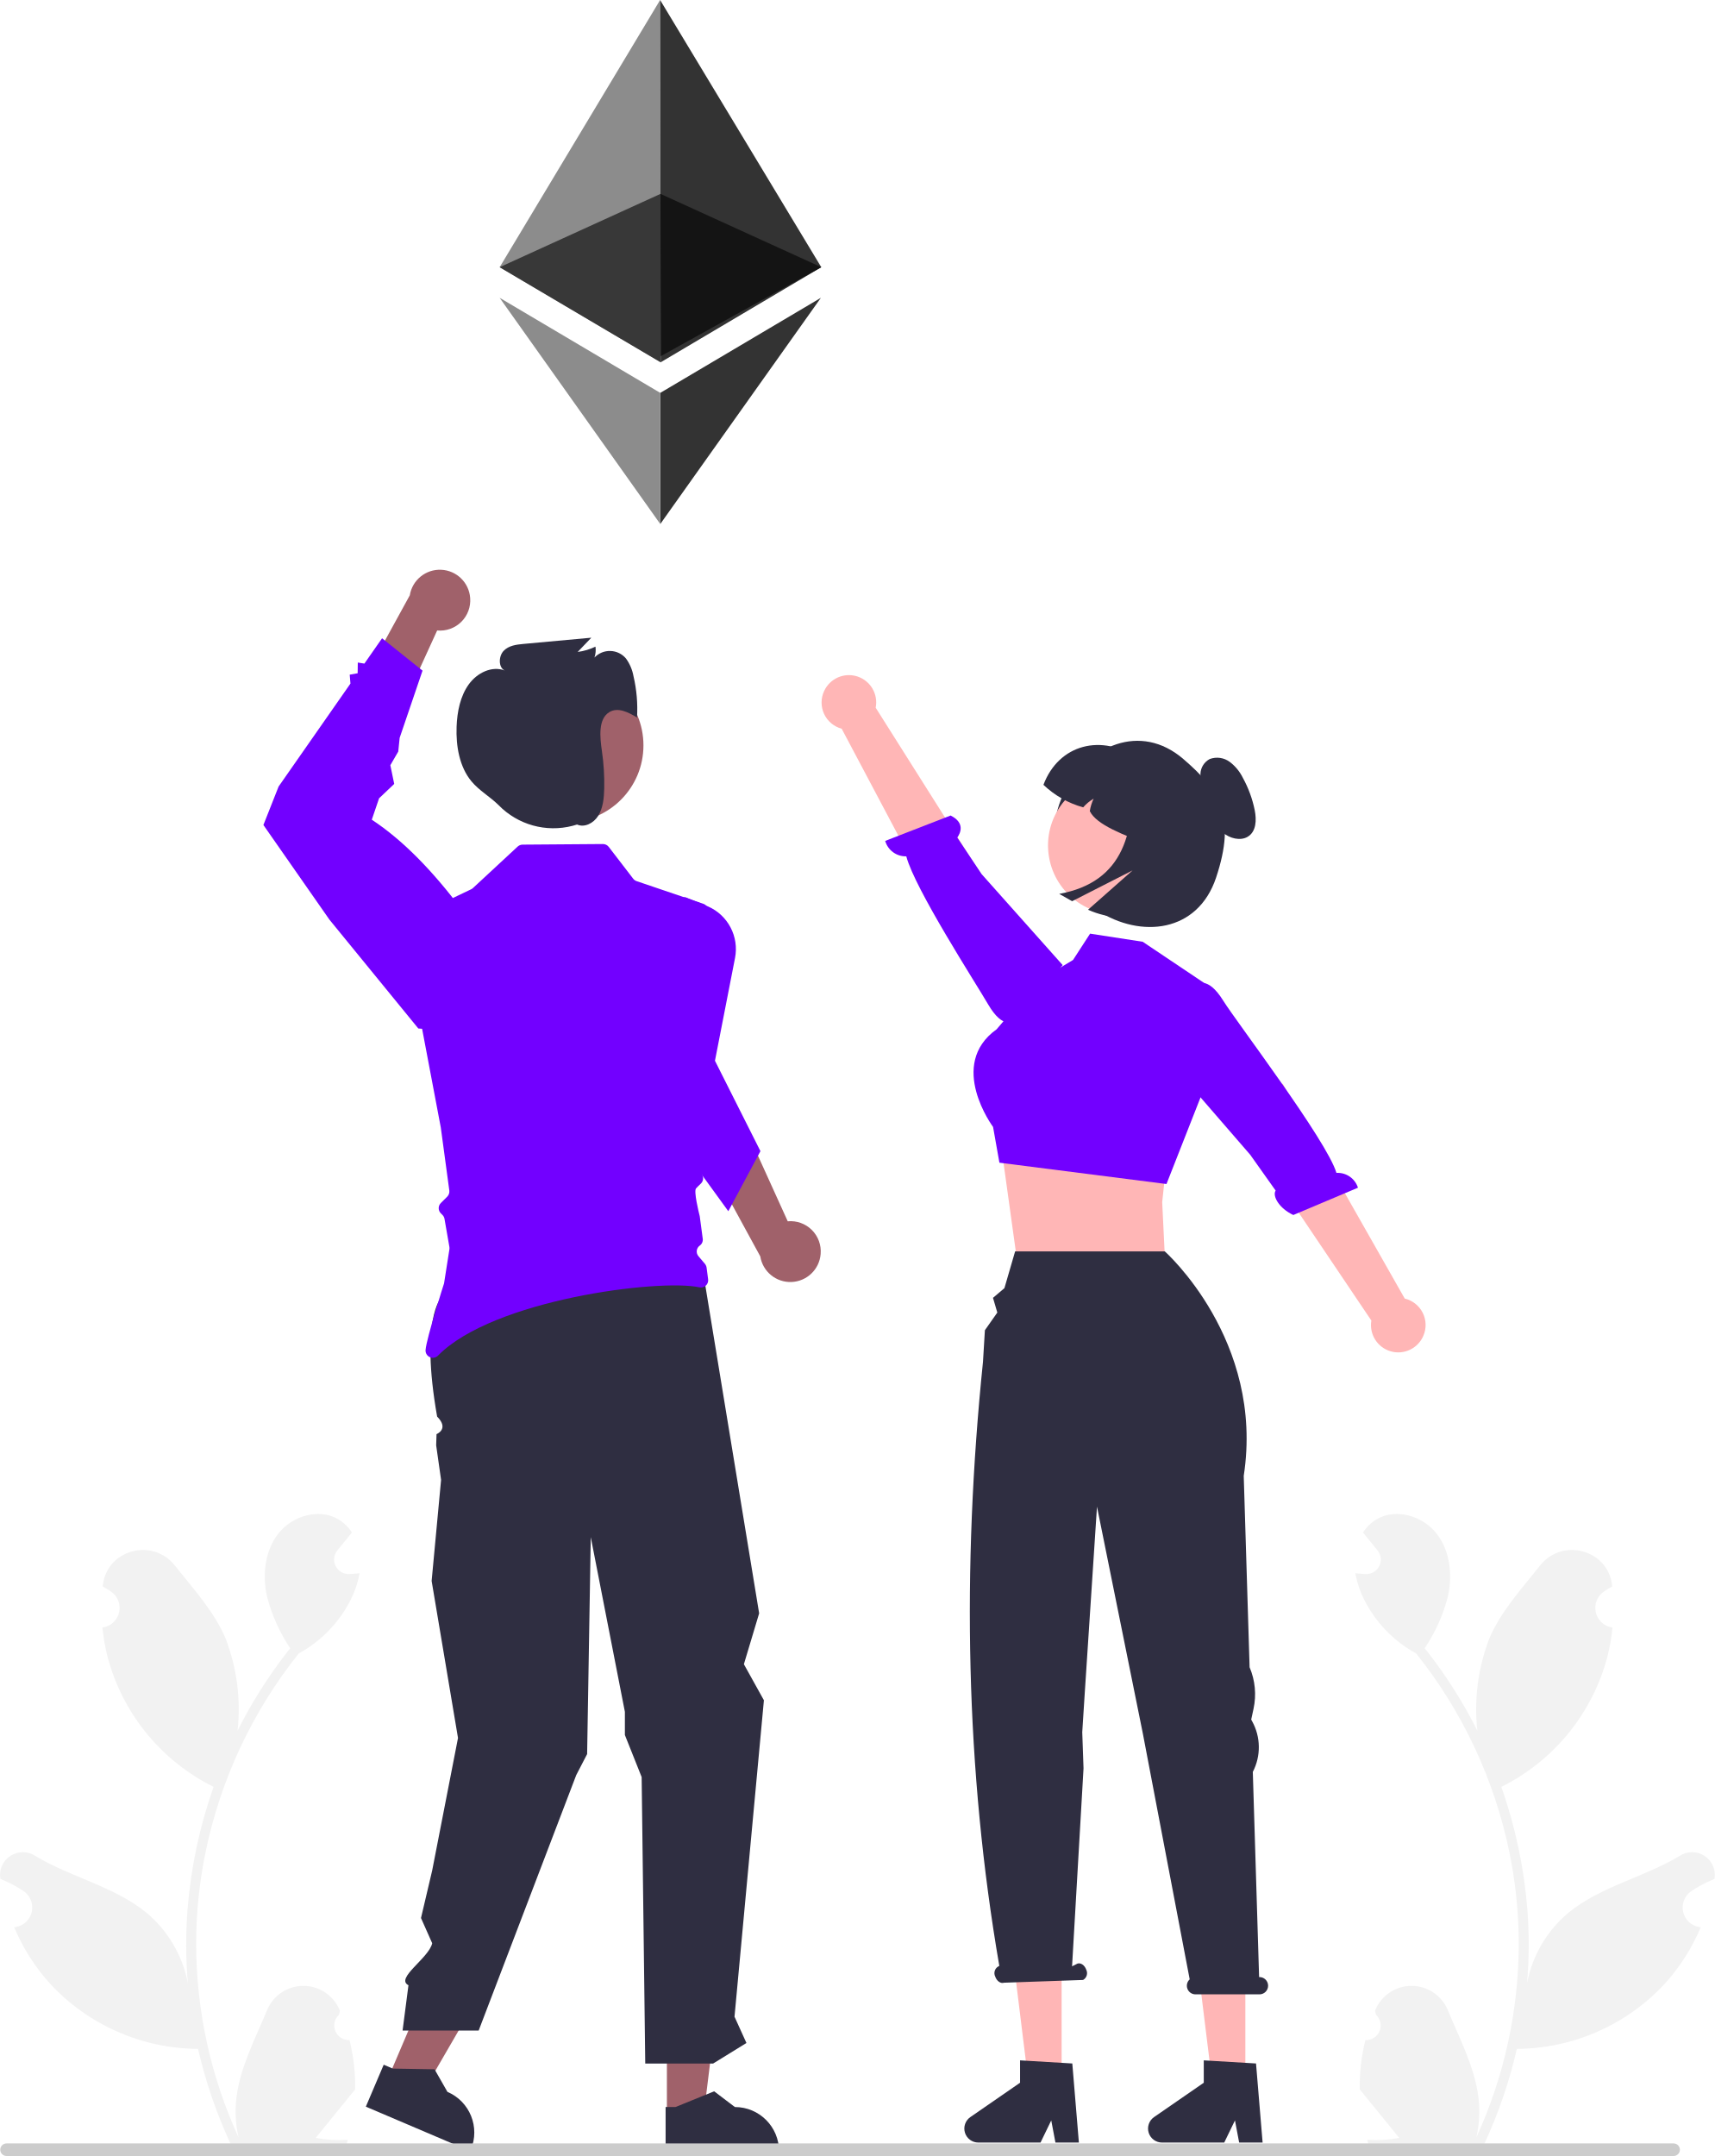
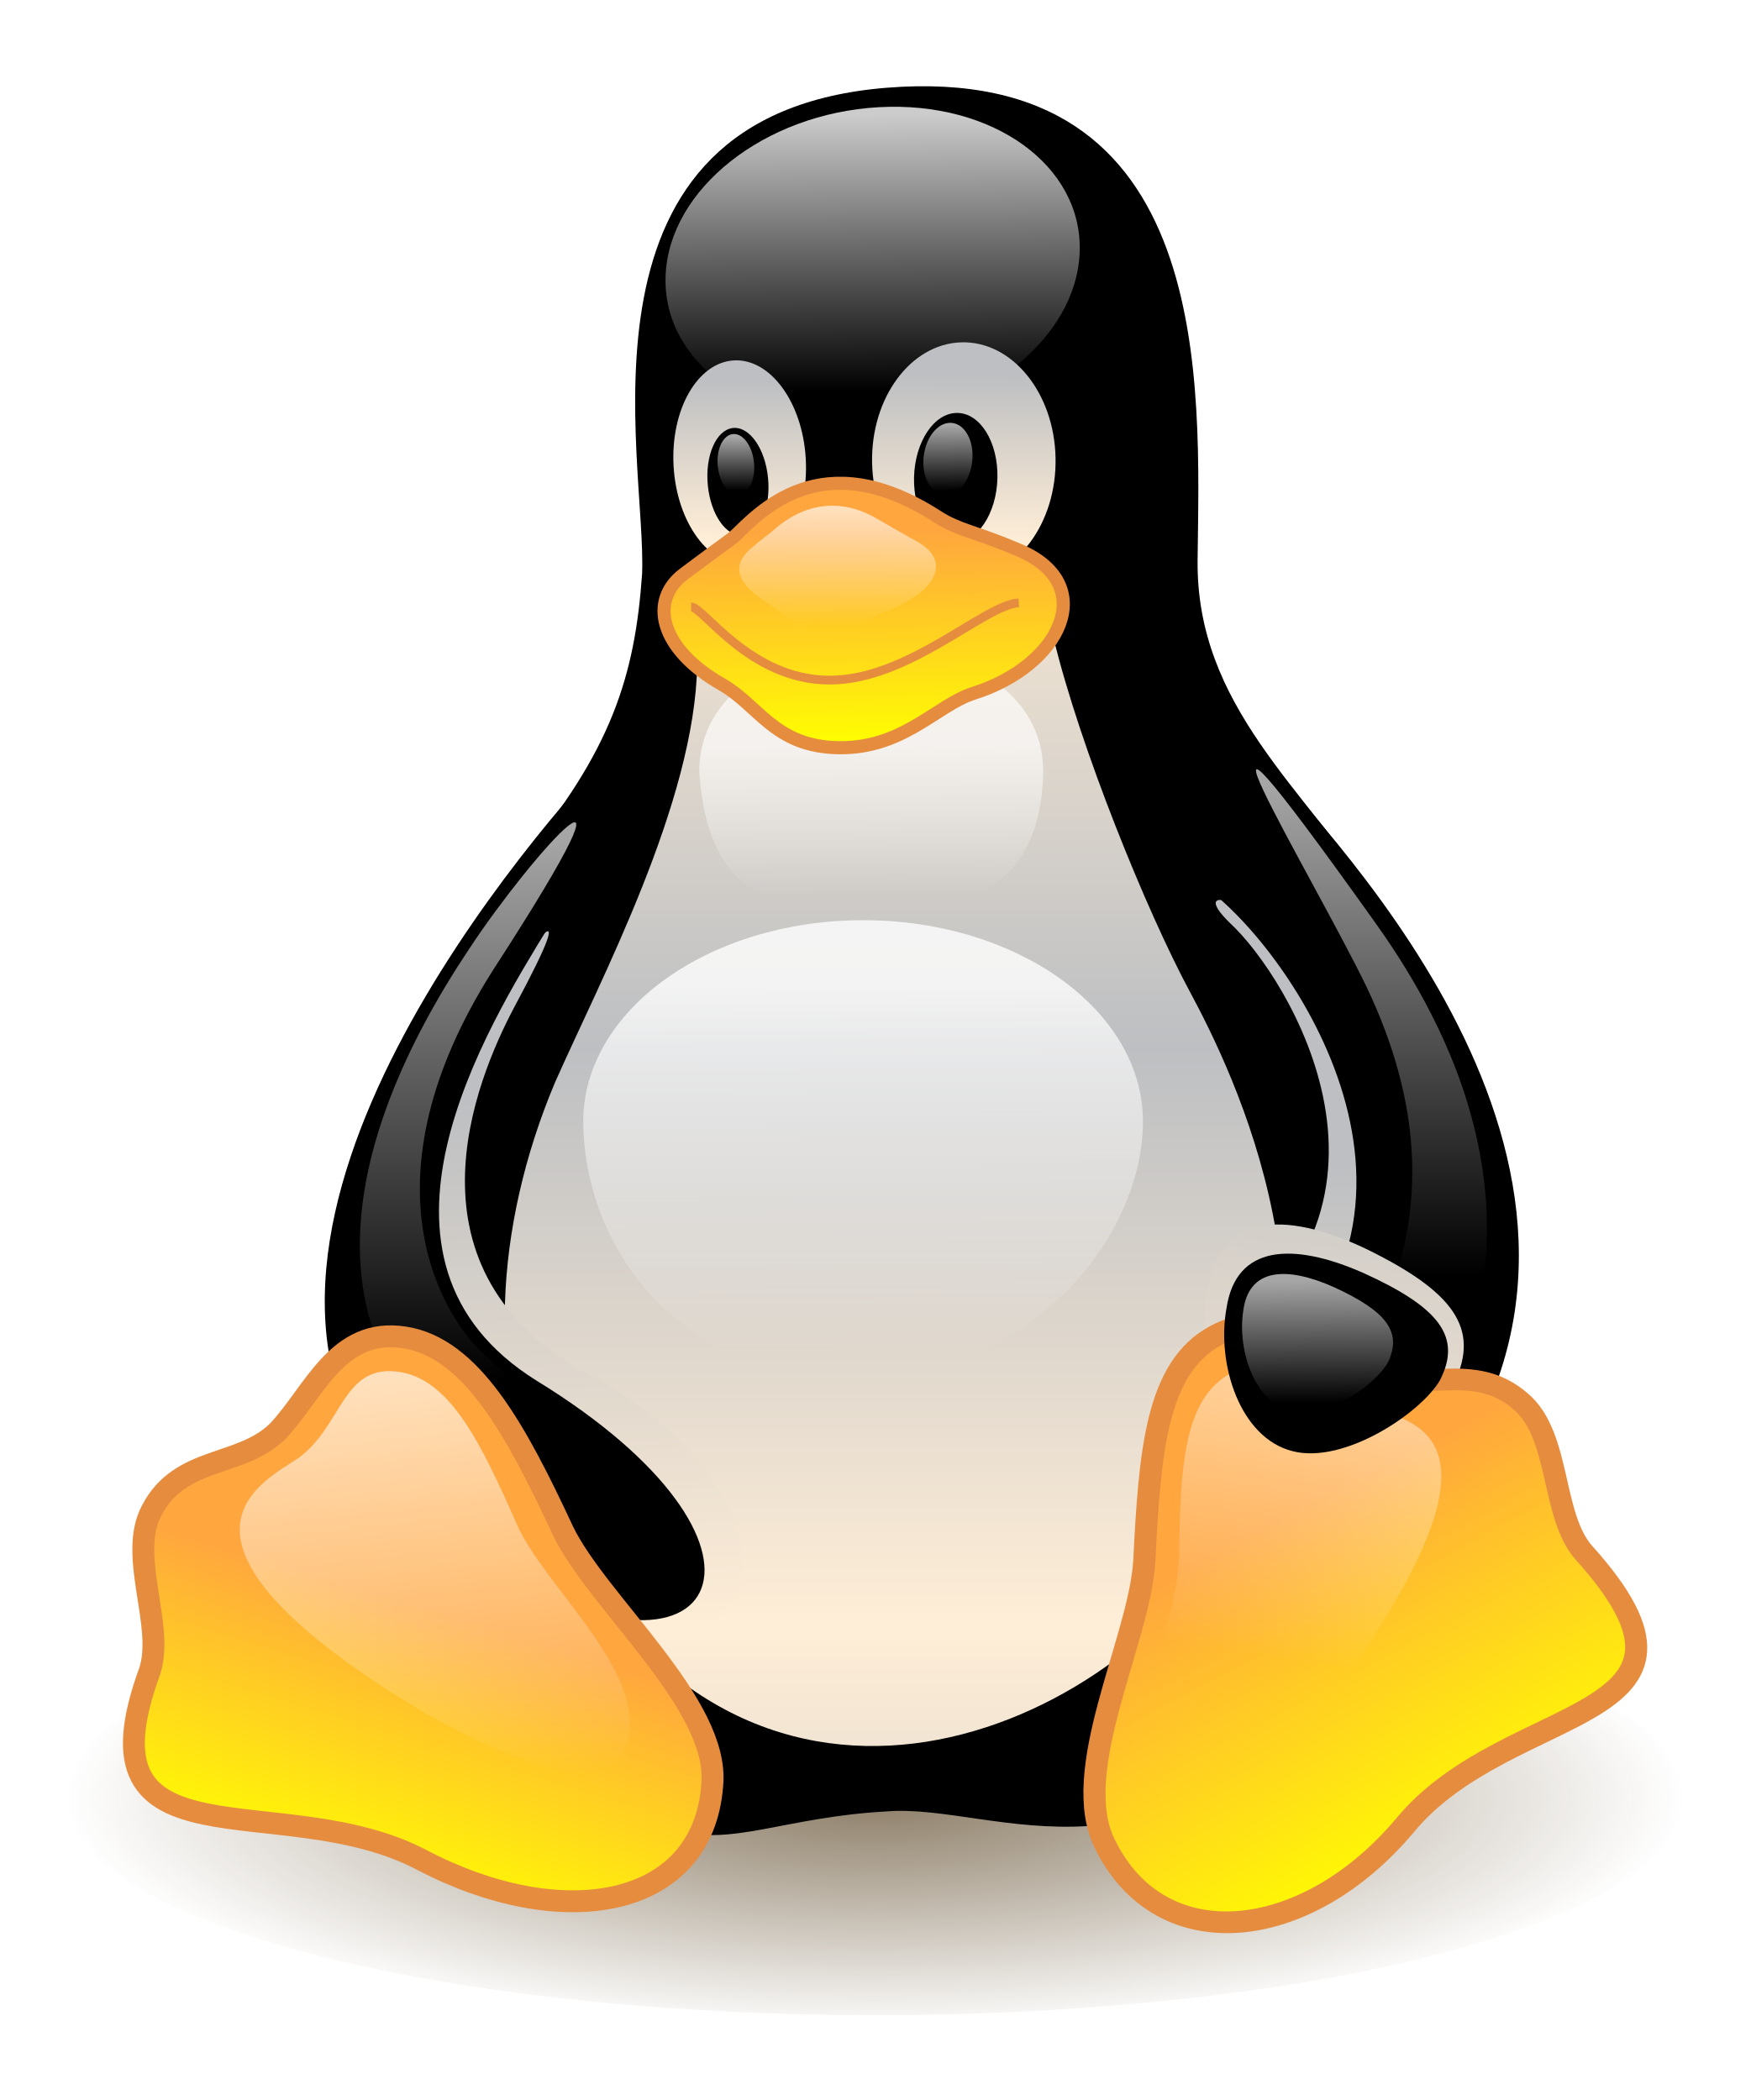
- <svg xmlns="http://www.w3.org/2000/svg" data-name="Layer 1" width="423.876" height="532.804" viewBox="0 0 423.876 532.804">
-   <path d="M474.453,687.758a3.613,3.613,0,0,1-2.619-6.263c.091-.362.156-.622.248-.984q-.049-.118-.098-.236a9.703,9.703,0,0,0-17.898.067c-2.927,7.051-6.654,14.113-7.572,21.568a28.705,28.705,0,0,0,.504,9.872A115.086,115.086,0,0,1,436.548,663.983a111.08,111.08,0,0,1,.689-12.392q.571-5.06,1.584-10.047a116.419,116.419,0,0,1,23.087-49.342,30.983,30.983,0,0,0,12.886-13.369,23.633,23.633,0,0,0,2.149-6.458c-.627.082-1.265.134-1.892.175-.195.01-.401.021-.597.031l-.074.003a3.58,3.58,0,0,1-2.94-5.832q.406-.5.813-.999c.411-.514.833-1.018,1.244-1.532a1.782,1.782,0,0,0,.134-.154c.473-.586.946-1.162,1.419-1.748a10.352,10.352,0,0,0-3.394-3.28c-4.741-2.777-11.281-.854-14.706,3.435-3.435,4.288-4.083,10.304-2.89,15.662a41.485,41.485,0,0,0,5.738,12.793c-.257.329-.525.648-.782.977a117.171,117.171,0,0,0-12.23,19.375,48.709,48.709,0,0,0-2.908-22.624c-2.783-6.715-8.001-12.37-12.595-18.175-5.519-6.973-16.835-3.93-17.807,4.909q-.014.128-.028.257,1.024.577,2.004,1.226a4.901,4.901,0,0,1-1.976,8.919l-.1.015a48.767,48.767,0,0,0,1.285,7.291,50.21,50.21,0,0,0,25,31.468c.401.206.792.411,1.193.607a119.597,119.597,0,0,0-6.438,30.296,113.434,113.434,0,0,0,.082,18.315l-.031-.216a29.974,29.974,0,0,0-10.232-17.308c-7.874-6.469-18.999-8.851-27.494-14.05a5.625,5.625,0,0,0-8.616,5.473q.017.114.035.227a32.925,32.925,0,0,1,3.692,1.779q1.024.578,2.004,1.226a4.901,4.901,0,0,1-1.976,8.919l-.1.015c-.072.01-.134.021-.206.031a48.808,48.808,0,0,0,8.978,14.058A50.254,50.254,0,0,0,437,689.929h.01a119.563,119.563,0,0,0,8.032,23.447h28.692c.103-.319.195-.648.288-.967a32.599,32.599,0,0,1-7.939-.473c2.129-2.612,4.257-5.245,6.386-7.857a1.781,1.781,0,0,0,.134-.154c1.08-1.337,2.17-2.663,3.25-4l.001-.002a47.75,47.75,0,0,0-1.399-12.164Z" transform="translate(-388.0619 -183.5979)" fill="#f2f2f2" />
-   <path d="M725.547,687.758a3.613,3.613,0,0,0,2.619-6.263c-.091-.362-.156-.622-.248-.984q.049-.118.098-.236a9.703,9.703,0,0,1,17.898.067c2.927,7.051,6.654,14.113,7.572,21.568a28.705,28.705,0,0,1-.504,9.872A115.086,115.086,0,0,0,763.452,663.983a111.08,111.08,0,0,0-.689-12.392q-.571-5.06-1.584-10.047a116.419,116.419,0,0,0-23.087-49.342,30.983,30.983,0,0,1-12.886-13.369,23.633,23.633,0,0,1-2.149-6.458c.627.082,1.265.134,1.892.175.195.01.401.021.597.031l.074.003a3.58,3.58,0,0,0,2.94-5.832q-.406-.5-.813-.999c-.411-.514-.833-1.018-1.244-1.532a1.782,1.782,0,0,1-.134-.154c-.473-.586-.946-1.162-1.419-1.748a10.352,10.352,0,0,1,3.394-3.28c4.741-2.777,11.281-.854,14.706,3.435,3.435,4.288,4.083,10.304,2.89,15.662a41.485,41.485,0,0,1-5.738,12.793c.257.329.525.648.782.977a117.171,117.171,0,0,1,12.23,19.375,48.709,48.709,0,0,1,2.908-22.624c2.783-6.715,8.001-12.37,12.595-18.175,5.519-6.973,16.835-3.93,17.807,4.909q.014.128.028.257-1.024.577-2.004,1.226a4.901,4.901,0,0,0,1.976,8.919l.1.015a48.767,48.767,0,0,1-1.285,7.291,50.21,50.21,0,0,1-25,31.468c-.401.206-.792.411-1.193.607a119.597,119.597,0,0,1,6.438,30.296,113.434,113.434,0,0,1-.082,18.315l.031-.216a29.974,29.974,0,0,1,10.232-17.308c7.874-6.469,18.999-8.851,27.494-14.05a5.625,5.625,0,0,1,8.616,5.473q-.017.114-.035.227a32.925,32.925,0,0,0-3.692,1.779q-1.024.578-2.004,1.226a4.901,4.901,0,0,0,1.976,8.919l.1.015c.072.01.134.021.206.031a48.808,48.808,0,0,1-8.978,14.058A50.254,50.254,0,0,1,763,689.929h-.01a119.563,119.563,0,0,1-8.032,23.447H726.266c-.103-.319-.195-.648-.288-.967a32.599,32.599,0,0,0,7.939-.473c-2.129-2.612-4.257-5.245-6.386-7.857a1.781,1.781,0,0,1-.134-.154c-1.08-1.337-2.17-2.663-3.25-4l-.001-.002a47.75,47.75,0,0,1,1.399-12.164Z" transform="translate(-388.0619 -183.5979)" fill="#f2f2f2" />
-   <polygon points="95.525 514.522 103.913 518.096 121.692 487.445 109.312 482.17 95.525 514.522" fill="#a0616a" />
-   <polygon points="164.839 522.46 173.956 522.459 178.294 487.291 164.837 487.292 164.839 522.46" fill="#a0616a" />
-   <path d="M552.58,715.569l28.037-.001V715.213a10.914,10.914,0,0,0-10.913-10.913h-.001l-5.121-3.885-9.555,3.886-2.447 0Z" transform="translate(-388.0619 -183.5979)" fill="#2f2e41" />
-   <path d="M478.487,704.209,504.28,715.2l.139-.326a10.914,10.914,0,0,0-5.761-14.318l-.001-0-3.188-5.582-10.314-.172-2.252-.96Z" transform="translate(-388.0619 -183.5979)" fill="#2f2e41" />
-   <path d="M561.844,497.923,575.701,582.297l-3.771,12.573,4.948,8.905-7.267,78.204,2.95,6.494-8.242,5.083H547.549l-.89-70.799-4.143-10.395V606.634l-8.433-43.171-.9,53.613-2.692,5.193-24.119,63.138H487.567l1.454-11.204h0c-3.369-1.706,5.059-6.691,5.868-10.38l-2.769-6.23,2.769-11.768,6.378-32.729-6.517-38.806,2.334-24.978-1.215-8.544.092-2.763s3.214-1.24.145-4.336c-4.25-24.091.978-29.319.978-29.319L518.01,492.102Z" transform="translate(-388.0619 -183.5979)" fill="#2f2e41" />
-   <circle id="a947ada5-bf6f-4e8a-be72-c0404926012e" data-name="ab6171fa-7d69-4734-b81c-8dff60f9761b" cx="140.038" cy="184.204" r="19.004" fill="#a0616a" />
-   <path d="M504.273,331.347a7.478,7.478,0,0,1-8.159,8.058l-11.042,24.173-7.328-11.706,11.609-21.161a7.519,7.519,0,0,1,14.92.635Z" transform="translate(-388.0619 -183.5979)" fill="#a0616a" />
-   <path d="M563.09,499.739a1.786,1.786,0,0,1-2.15,1.99c-9.95-2.15-51.01,3.01-64.61,16.87a1.796,1.796,0,0,1-3.08-1.39c.24-2.98,4.57-16.46,4.57-16.46l1.32-8.4a1.947,1.947,0,0,0,0-.59l-1.21-6.95a1.821,1.821,0,0,0-.5-.96l-.41-.41a1.799,1.799,0,0,1,0-2.54l1.59-1.58a1.841,1.841,0,0,0,.51-1.51l-2.11-15.6c-.01-.03-.01-.07-.02-.1l-9.32-49.22a1.798,1.798,0,0,1,.99-1.95l15.84-7.57a1.767,1.767,0,0,0,.45-.3l11.06-10.26a1.854,1.854,0,0,1,1.2-.48l19.88-.15a1.81,1.81,0,0,1,1.43.7l6.05,7.87a1.794,1.794,0,0,0,.84.6l4.1,1.39,11.84,4.02.55.19a1.784,1.784,0,0,1,1.2,1.62.859.859,0,0,1,.01.16l-2.96,61.26a1.94,1.94,0,0,0,.14.79l1.42,3.31a1.805,1.805,0,0,1-.41,2c-.42.4-.9.86-1.2,1.2-.61.67.69,5.98.89,6.75a1.414,1.414,0,0,1,.04.2l.73,5.49a1.784,1.784,0,0,1-.74,1.69,1.789,1.789,0,0,0-.32,2.62l1.6,1.89a1.908,1.908,0,0,1,.41.93Z" transform="translate(-388.0619 -183.5979)" fill="#7200ff" />
-   <path d="M523.238,385.876q-.122-.268-.243-.538c.031.001.062.005.093.006Z" transform="translate(-388.0619 -183.5979)" fill="#2f2e41" />
-   <path d="M590.903,493.488a7.478,7.478,0,0,0-8.138-8.079l-10.98-24.202-7.358,11.687,11.555,21.191a7.519,7.519,0,0,0,14.921-.597Z" transform="translate(-388.0619 -183.5979)" fill="#a0616a" />
-   <path d="M576.02,468.079l-.61,1.14-6.43,12.02-.9,1.68-6.28-8.65-20.61-28.38,2.93-17.8,5.39-22.3,7.99-.46,5.6,2.29h0a11.499,11.499,0,0,1,6.64,12.723L564.78,445.739Z" transform="translate(-388.0619 -183.5979)" fill="#7200ff" />
-   <path d="M544.645,350.702a10.695,10.695,0,0,0-1.86-4.373,5.23,5.23,0,0,0-7.791-.237,5.735,5.735,0,0,0,.252-2.69,14.571,14.571,0,0,1-4.399,1.308l3.372-3.521-16.787,1.542c-1.733.159-3.606.385-4.878,1.701-1.272,1.316-1.343,4.125.265,4.859-3.169-1.193-6.807.539-8.898,3.441-2.091,2.902-2.86,6.73-3.002,10.443-.183,4.815.714,9.942,3.654,13.487,1.922,2.318,4.543,3.764,6.67,5.849l.064.063a18.908,18.908,0,0,0,18.303,5.099c.363-.1.723-.21,1.085-.314,1.809.818,4.062-.3,5.204-2.12,1.218-1.94,1.458-4.422,1.51-6.786a55.635,55.635,0,0,0-.57-9.245c-.503-3.446-.957-7.86,1.772-9.591,2.125-1.348,4.765-.018,6.905,1.302A35.53,35.53,0,0,0,544.645,350.702Z" transform="translate(-388.0619 -183.5979)" fill="#2f2e41" />
-   <path d="M504.121,438.679l-12.663-.914-21.977-26.907L453.168,387.475l3.757-9.506,17.759-25.442L474.5,350.329l1.965-.354.035-2.646,1.631.259L482.5,341.329l10,8-5.655,16.613L486.5,369.329l-1.957,3.373.957,4.627-3.74,3.549-1.801,5.289c7.768,5.109,15.135,12.752,22.317,22.317Z" transform="translate(-388.0619 -183.5979)" fill="#7200ff" />
-   <polygon points="288.635 284.344 287.262 297.074 288.07 313.768 251.094 309.375 247.619 284.344 252.046 284.387 288.635 284.344" fill="#ffb6b6" />
-   <path d="M644.501,426.102l8.786-5.272,4.213-6.501,13,2,15.892,10.653-.156,24.161-9.853,25.059-41.296-5.272-1.569-8.839s-11.422-15.341.879-24.128Z" transform="translate(-388.0619 -183.5979)" fill="#7200ff" />
-   <path d="M591.766,354.359a6.707,6.707,0,0,0,4.335,9.326l28.607,53.976L636.255,408.75l-31.75-50.255a6.743,6.743,0,0,0-12.738-4.136Z" transform="translate(-388.0619 -183.5979)" fill="#ffb6b6" />
-   <path d="M638.692,435.901s-2.651,2.351-6.421-4.141c-3.018-5.197-18.069-28.469-20.201-36.537a5.269,5.269,0,0,1-5.213-3.814l16.168-6.275c3.515,1.757,2.539,4.193,1.648,5.453l6.021,9.032,20.028,22.476-10.084,12.14Z" transform="translate(-388.0619 -183.5979)" fill="#7200ff" />
-   <polygon points="307.814 515.476 299.73 515.476 295.882 484.294 307.814 484.294 307.814 515.476" fill="#ffb6b6" />
-   <path d="M700.142,713.08h-5.797l-1.035-5.474-2.65,5.474h-15.376a3.456,3.456,0,0,1-1.964-6.301l12.279-8.48v-5.534l12.915.771Z" transform="translate(-388.0619 -183.5979)" fill="#2f2e41" />
-   <polygon points="262.404 515.476 254.32 515.476 250.472 484.294 262.404 484.294 262.404 515.476" fill="#ffb6b6" />
-   <path d="M654.732,713.08H648.935l-1.035-5.474-2.65,5.474H629.874a3.456,3.456,0,0,1-1.964-6.301l12.279-8.48v-5.534l12.915.771Z" transform="translate(-388.0619 -183.5979)" fill="#2f2e41" />
-   <path d="M699.364,672.184h-.088l-1.555-50.7a13.258,13.258,0,0,0-.174-12.528l-.223-.403.577-2.675a17.041,17.041,0,0,0-.974-10.256l-1.45-47.294c5.182-33.582-19.513-55.483-19.513-55.483H638.971l-2.644,9.083L633.5,504.329l1.07,3.634L631.5,512.329l-.471,7.801c-5.25,51.152-4.298,100.999,4.034,149.292l-.227.115a1.919,1.919,0,0,0-.784,2.531c.385,1.115,1.36,1.791,2.178,1.508l19.537-.68a1.919,1.919,0,0,0,.784-2.531c-.385-1.115-1.36-1.791-2.178-1.508l-1.328.672,2.833-48.924-.314-8.936.648-10.138,2.995-45.601,11.335,56.076,11.578,60.741a2.13,2.13,0,0,0,1.436,3.709h15.809a2.136,2.136,0,0,0,0-4.273Z" transform="translate(-388.0619 -183.5979)" fill="#2f2e41" />
-   <path d="M739.877,513.705a6.707,6.707,0,0,0-4.605-9.196L705.102,451.391l-11.282,9.245,33.203,49.307a6.743,6.743,0,0,0,12.854,3.762Z" transform="translate(-388.0619 -183.5979)" fill="#ffb6b6" />
-   <path d="M683.877,426.945s2.581-2.427,6.539,3.952c3.168,5.107,25.608,34.553,27.974,42.555a5.269,5.269,0,0,1,5.322,3.66l-15.977,6.744c-3.564-1.654-5.225-4.748-4.371-6.033L697.081,468.97l-23.554-27.192,8.452-13.112Z" transform="translate(-388.0619 -183.5979)" fill="#7200ff" />
-   <path d="M803.283,714.849a1.549,1.549,0,0,1-1.553,1.553H389.679a1.553,1.553,0,0,1,0-3.106H801.729A1.549,1.549,0,0,1,803.283,714.849Z" transform="translate(-388.0619 -183.5979)" fill="#ccc" />
-   <path d="M651.182,379.266c-5.379,10.602-1.865,22.883,8.117,29.341,10.794,6.983,24.808,5.454,29.341-8.117,5.048-15.113.901-21.596-8.117-29.341C669.955,362.072,656.994,367.81,651.182,379.266Z" transform="translate(-388.0619 -183.5979)" fill="#2f2e41" />
-   <path d="M677.661,402.884a17.031,17.031,0,0,1-27.1-20.635l.148-.194a17.031,17.031,0,0,1,26.948,20.826Z" transform="translate(-388.0619 -183.5979)" fill="#ffb6b6" />
-   <path d="M645.969,377.549a23.27,23.27,0,0,0,9.823,5.566,10.177,10.177,0,0,1,2.589-2.145,10.887,10.887,0,0,0-.95,3.074c1.642,3.408,8.349,5.857,14.758,8.362L680.679,377.423l-11.237-6.367C660.412,364.813,649.782,367.477,645.969,377.549Z" transform="translate(-388.0619 -183.5979)" fill="#2f2e41" />
-   <path d="M687.083,371.168a5.234,5.234,0,0,1,4.948.723,11.028,11.028,0,0,1,3.23,3.929,28.169,28.169,0,0,1,2.929,7.982c.485,2.417.403,5.338-1.766,6.6-1.809,1.052-4.396.39-6.059-1.015a13.461,13.461,0,0,1-3.411-5.306,18.752,18.752,0,0,0-3.021-5.526l1.498.699a13.092,13.092,0,0,1-.652-4.46A4.319,4.319,0,0,1,687.083,371.168Z" transform="translate(-388.0619 -183.5979)" fill="#2f2e41" />
-   <path d="M667.647,373.131l12.056,6.831a14.128,14.128,0,0,1,5.327,19.256l0,0a21.929,21.929,0,0,1-28.039,9.202l11.016-9.725-14.945,7.614-3.191-1.808C665.899,401.588,668.991,389.016,667.647,373.131Z" transform="translate(-388.0619 -183.5979)" fill="#2f2e41" />
-   <polygon points="163.162 0 123.5 66.033 163.297 89.529 163.162 0" fill="#8c8c8c" />
-   <polygon points="202.998 66.033 163.162 0 163.297 89.529 202.998 66.033" fill="#333" />
-   <polygon points="123.5 66.033 163.249 47.916 163.297 89.529 123.5 66.033" fill="#383838" />
-   <polygon points="202.998 66.033 163.249 47.916 163.335 88.008 202.998 66.033" fill="#141414" />
-   <polygon points="202.901 73.595 163.2 97.091 163.2 129.5 202.901 73.595" fill="#333" />
-   <polygon points="123.498 73.595 163.2 97.091 163.2 129.5 123.498 73.595" fill="#8c8c8c" />
+ <svg xmlns="http://www.w3.org/2000/svg" xmlns:xlink="http://www.w3.org/1999/xlink" viewBox="0 0 625 750">
+   <defs>
+     <linearGradient id="a">
+       <stop stop-color="#fff" stop-opacity=".65" offset="0" />
+       <stop stop-color="#fff" stop-opacity="0" offset="1" />
+     </linearGradient>
+     <linearGradient id="c">
+       <stop stop-color="#ffa63f" offset="0" />
+       <stop stop-color="#ff0" offset="1" />
+     </linearGradient>
+     <linearGradient id="b">
+       <stop stop-color="#ffeed7" offset="0" />
+       <stop stop-color="#bdbfc2" offset="1" />
+     </linearGradient>
+     <linearGradient id="d">
+       <stop stop-color="#fff" stop-opacity=".8" offset="0" />
+       <stop stop-color="#fff" stop-opacity="0" offset="1" />
+     </linearGradient>
+     <linearGradient id="y" x1="400.58" x2="400.84" y1="369.53" y2="304.08" gradientTransform="scale(.57526 1.7383)" gradientUnits="userSpaceOnUse" xlink:href="#b" />
+     <linearGradient id="x" x1="303.02" x2="297.09" y1="237.93" y2="330.1" gradientTransform="scale(1.1161 .896)" gradientUnits="userSpaceOnUse" xlink:href="#d" />
+     <linearGradient id="w" x1="378.94" x2="380.27" y1="278.6" y2="243.92" gradientTransform="scale(.8165 1.2247)" gradientUnits="userSpaceOnUse" xlink:href="#b" />
+     <linearGradient id="v" x1="381.39" x2="380.55" y1="277.5" y2="245.68" gradientTransform="scale(.8165 1.2247)" gradientUnits="userSpaceOnUse" xlink:href="#b" />
+     <linearGradient id="u" x1="379.1" x2="376.8" y1="240.93" y2="281.02" gradientTransform="scale(.8165 1.2247)" gradientUnits="userSpaceOnUse" xlink:href="#a" />
+     <linearGradient id="t" x1="389.64" x2="387.07" y1="242.28" y2="281.33" gradientTransform="scale(.8165 1.2247)" gradientUnits="userSpaceOnUse" xlink:href="#a" />
+     <linearGradient id="s" x2="0" y1="650.63" y2="484.84" gradientUnits="userSpaceOnUse" xlink:href="#b" spreadMethod="reflect" />
+     <linearGradient id="r" x1="375.17" x2="377.49" y1="419.78" y2="324.04" gradientTransform="scale(.64978 1.539)" gradientUnits="userSpaceOnUse" xlink:href="#b" />
+     <linearGradient id="q" x1="320.75" x2="321.32" y1="498.18" y2="614.5" gradientTransform="scale(1.0748,.93041)" gradientUnits="userSpaceOnUse" xlink:href="#d" />
+     <linearGradient id="p" x1="322.48" x2="323.25" y1="435.27" y2="488.48" gradientTransform="scale(1.077,.9285)" gradientUnits="userSpaceOnUse" xlink:href="#a" />
+     <linearGradient id="o" x2="0" y1="424.94" y2="579.75" gradientUnits="userSpaceOnUse" xlink:href="#a" />
+     <linearGradient id="n" x1="496.7" x2="496.69" y1="409.9" y2="549.78" gradientUnits="userSpaceOnUse" xlink:href="#a" />
+     <linearGradient id="m" x1="238.97" x2="214.96" y1="649.63" y2="729.02" gradientUnits="userSpaceOnUse" xlink:href="#c" />
+     <linearGradient id="l" x1="381.57" x2="279.64" y1="655.73" y2="386.67" gradientTransform="scale(1.0655,.93853)" gradientUnits="userSpaceOnUse" xlink:href="#b" />
+     <linearGradient id="k" x1="220.27" x2="205.13" y1="624.16" y2="730.66" gradientUnits="userSpaceOnUse" xlink:href="#c" />
+     <linearGradient id="j" x1="118.8" x2="183.65" y1="582.73" y2="699.33" gradientUnits="userSpaceOnUse" xlink:href="#a" />
+     <linearGradient id="i" x1="222.99" x2="230.42" y1="570.7" y2="711.33" gradientUnits="userSpaceOnUse" xlink:href="#a" />
+     <linearGradient id="h" x1="316.94" x2="371.61" y1="474.02" y2="582.64" gradientTransform="scale(1.0655,.93853)" gradientUnits="userSpaceOnUse" xlink:href="#a" />
+     <linearGradient id="g" x1="284.69" x2="285.46" y1="410.46" y2="485.7" gradientTransform="scale(1.2187 .82056)" gradientUnits="userSpaceOnUse" xlink:href="#c" />
+     <linearGradient id="f" x1="288.82" x2="288.38" y1="398.85" y2="482.56" gradientTransform="scale(1.2219 .81837)" gradientUnits="userSpaceOnUse" xlink:href="#a" />
+     <radialGradient id="e" cx="466.99" cy="1166.6" r="203.9" gradientUnits="userSpaceOnUse">
+       <stop stop-color="#3f2600" stop-opacity=".6" offset="0" />
+       <stop stop-color="#3f2600" stop-opacity="0" offset="1" />
+     </radialGradient>
+   </defs>
+   <path transform="matrix(1.4177 0 0 .41474 -349.55 157.94)" d="m670.88 1166.6a203.9 186.63 0 1 1 -407.79 0 203.9 186.63 0 1 1 407.79 0z" fill="url(#e)" />
+   <path transform="matrix(1.25 0 0 1.25 -125.3 -231.76)" d="m223.63 632.24c-22.388-32.223-26.754-136.98 25.487-201.43 25.886-30.918 32.49-52.465 34.531-81.393 1.389-32.979-23.325-131.44 69.883-138.94 94.406-7.532 89.336 85.66 88.793 134.98-0.451 41.64 30.574 65.241 51.796 97.695 39.279 59.63 35.957 162.3-7.399 217.87-54.917 69.568-101.95 39.398-133.19 41.93-58.493 3.202-60.427 34.391-129.9-70.705z" />
+   <path transform="matrix(-1.6774 -.02245 -.02112 1.4709 862.83 -357.27)" d="m246.57 470.86c-12.239 12.496-44.396 69.092 4.869 105.36 17.369 12.633-16.377 59.495-32.005 36.308-27.57-41.618-8.831-106.94 8.315-130.19 11.652-16.487 29.23-22.676 18.821-11.48z" fill="url(#y)" />
+   <path transform="matrix(-1.6776 0 0 1.5237 863.87 -382.33)" d="m256.51 459.84c-19.915 17.717-56.176 80.091-3.288 120.61 17.37 12.632-15.393 52.463-33.79 32.089-63.963-70.82 1.669-152.25 24.262-180.25 20.192-24.347 38.078 5.752 12.816 27.555z" stroke="#000" stroke-width=".977" />
+   <path transform="matrix(1.2663 -.07137 -.04598 1.1957 -108.61 -190.01)" d="m399.57 258.16a58.373 46.863 0 1 1 -116.75 0 58.373 46.863 0 1 1 116.75 0z" fill="url(#x)" />
+   <path transform="matrix(1.3044 -.07553 .07713 1.3426 -166 -241.87)" d="m328.86 320.64a18.087 27.131 0 1 1 -36.175 0 18.087 27.131 0 1 1 36.175 0z" fill="url(#w)" />
+   <path transform="matrix(-1.8108 .04951 .03173 1.5533 896.71 -349.03)" d="m328.86 320.64a18.087 27.131 0 1 1 -36.175 0 18.087 27.131 0 1 1 36.175 0z" fill="url(#v)" />
+   <path transform="matrix(-.8232 -.00176 -.01823 .85266 602.92 -102.24)" d="m328.86 320.64a18.087 27.131 0 1 1 -36.175 0 18.087 27.131 0 1 1 36.175 0z" />
+   <path transform="matrix(.59438 -.0723 .06882 .70584 56.696 -31.834)" d="m328.86 320.64a18.087 27.131 0 1 1 -36.175 0 18.087 27.131 0 1 1 36.175 0z" />
+   <path transform="matrix(-.48032 -.03645 -.04679 .47561 502.74 22.76)" d="m328.86 320.64a18.087 27.131 0 1 1 -36.175 0 18.087 27.131 0 1 1 36.175 0z" fill="url(#u)" />
+   <path transform="matrix(.35691 -.04082 .04132 .39854 138.58 50.738)" d="m328.86 320.64a18.087 27.131 0 1 1 -36.175 0 18.087 27.131 0 1 1 36.175 0z" fill="url(#t)" />
+   <path transform="matrix(1.25 0 0 1.25 -125.3 -232.48)" d="m258.7 495.42c12.836-29.103 40.114-80.226 40.695-119.76 0-31.442 94.179-38.951 101.74-7.558s26.741 78.483 38.95 101.16 47.809 94.695 9.884 157.55c-34.157 55.644-137.72 99.666-193.01-7.557-18.603-37.207-15.285-83.315 1.744-123.83z" fill="url(#s)" />
+   <path transform="matrix(1.3894 -.11107 .10221 1.3021 -202.34 -230.19)" d="m242.9 473.82c-11.263 18.967-35.5 69.309 12.137 102.05 51.311 34.82 46.473 97.062-15.607 61.955-56.777-31.789-22.845-137.78-4.51-162.27 12.107-17.214 29.897-38.031 7.98-1.736z" fill="url(#r)" />
+   <path transform="matrix(1.25 0 0 1.25 -125.3 -231.76)" d="m256.51 449.72c-17.465 28.508-59.377 95.813-3.288 130.72 75.569 46.355 54.173 92.711-14.799 50.974-97.109-58.264-11.825-175.62 27.131-220.34 44.444-50.2 8.554 9.087-9.044 38.641z" stroke="#000" stroke-width="1.25" />
+   <path transform="matrix(1.3021 0 0 1.2252 -140.71 -217.81)" d="m421.48 504.73c0 32.412-29.272 74.516-79.528 74.138-51.828 0.455-73.949-41.726-73.949-74.138s34.379-58.717 76.739-58.717 76.738 26.305 76.738 58.717z" fill="url(#q)" />
+   <path transform="matrix(1.1868 0 0 1.0671 -100.13 -164.33)" d="m398.23 412.29c-0.612 38.572-23.18 47.671-51.74 47.671s-49.292-5.694-51.741-47.671c0-26.314 23.18-41.542 51.741-41.542s51.74 15.228 51.74 41.542z" fill="url(#p)" />
+   <path transform="matrix(1.25 0 0 1.25 -125.3 -231.76)" d="m234.28 456.48c17.716-26.996 55.015-68.364 6.977 5.813-38.951 61.043-14.403 100.27-1.744 111.04 36.527 32.562 34.966 54.349 6.395 37.206-61.625-36.626-48.835-98.248-11.628-154.06z" fill="url(#o)" />
+   <path transform="matrix(1.25 0 0 1.25 -125.3 -231.76)" d="m490.66 467.52c-15.319-31.701-64.134-111.9 2.326-18.603 60.461 84.297 18.022 143.01 10.464 148.83s-33.137 17.44-25.579-2.907 45.234-58.973 12.789-127.32z" fill="url(#n)" />
+   <path transform="matrix(1.25 0 0 1.25 -125.3 -231.76)" d="m220.92 716.92c-40.442-21.416-99.252 4.124-77.902-54.066 4.276-13.238-6.375-33.008 0.581-45.926 8.139-15.698 25.58-12.209 36.045-22.674 10.318-10.891 16.859-29.649 36.044-26.742 19.184 2.907 31.945 26.461 45.344 55.229 9.883 20.638 44.941 49.664 42.65 72.758-2.696 35.5-43.027 42.19-82.762 21.421z" fill="url(#m)" stroke="#e68c3f" stroke-width="6.25" />
+   <path transform="matrix(.59821 .26858 -.23962 .61721 389.82 76.211)" d="m415.07 495.76c-3.007 24.906-35.813 76.627-69.518 81.534-34.26 5.336-66.432-34.06-74.147-71.114-9.889-41.206 22.587-57.6 71.938-56.627 53.301 1.654 74.121 13.891 71.727 46.207z" fill="url(#l)" />
+   <path transform="matrix(-1.1685 .42314 .47528 1.1648 417.59 -278.07)" d="m220.27 718.4c-41.327-23.59-99.894 5.605-77.261-55.547 4.736-13.068-6.596-33.552 0.36-46.47 8.139-15.698 25.801-11.665 36.266-22.13 10.318-10.891 18.827-27.868 38.012-24.961 19.184 2.907 29.977 24.68 43.376 53.448 9.883 20.638 43.415 48.971 41.124 72.065-2.696 35.5-42.724 45.471-81.877 23.595z" fill="url(#k)" stroke="#e68c3f" stroke-width="6.251" />
+   <path transform="matrix(-.9451 .34375 .42408 .95606 403.58 -128.59)" d="m216.48 675.68c-86.531-57.503-47.308-70.96-36.843-81.425 10.318-10.891 18.827-27.868 38.012-24.961 19.184 2.907 29.977 24.68 43.376 53.448 9.883 20.638 43.06 48.918 41.124 72.065-2.616 27.11-48.19 5.487-85.669-19.127z" fill="url(#j)" />
+   <path transform="matrix(1.0043 -.05229 -.0174 1.0458 -66.561 -92.718)" d="m216.51 677.07c-86.531-57.503-46.797-73.57-33.946-81.28 15.399-9.942 15.158-30.831 34.343-27.924 19.184 2.907 30.725 26.107 44.124 54.875 9.883 20.638 43.06 48.918 41.124 72.065-2.616 27.11-48.166 6.878-85.645-17.736z" fill="url(#i)" />
+   <path transform="matrix(.51558 .21526 -.20653 .49467 402.55 158.31)" d="m415.07 495.76c-3.007 24.906-35.813 76.627-69.518 81.534-34.26 5.336-66.432-34.06-74.147-71.114-9.889-41.206 22.587-57.6 71.938-56.627 53.301 1.654 74.121 13.891 71.727 46.207z" />
+   <path transform="matrix(.35123 .14946 -.12886 .34347 413.77 254.04)" d="m415.07 495.76c-3.007 24.906-35.813 76.627-69.518 81.534-34.26 5.336-66.432-34.06-74.147-71.114-9.889-41.206 22.587-57.6 71.938-56.627 53.301 1.654 74.121 13.891 71.727 46.207z" fill="url(#h)" />
+   <path transform="matrix(1.25 0 0 1.25 -125.3 -231.76)" d="m309.95 338.73c7.147-6.77 24.811-27.066 57.961-5.755 6.162 4.01 11.162 4.377 23.021 9.455 23.726 9.749 12.382 33.259-12.744 41.108-10.758 3.489-20.536 16.556-40.129 15.439-16.734-0.977-21.119-11.874-31.398-17.906-18.269-10.311-20.965-24.254-11.1-31.653s13.725-10.059 14.389-10.688z" fill="url(#g)" stroke="#e68c3f" stroke-width="3.75" />
+   <path transform="matrix(1.25 0 0 1.25 -125.3 -231.76)" d="m391.25 357.64c-9.883 0.581-31.393 22.091-54.066 22.091s-36.044-20.929-39.532-20.929" fill="none" stroke="#e68c3f" stroke-width="2.5" />
+   <path transform="matrix(.62789 0 0 .59567 81.614 -12.435)" d="m309.95 338.73c7.147-6.77 29.691-25.348 59.588-6.328 6.299 3.766 12.804 7.865 22.478 13.464 19.162 11.748 9.671 28.678-13.286 39.39-10.418 4.495-27.593 14.415-40.671 13.721-14.533-1.408-23.935-11.399-33.567-17.906-17.67-12.303-16.597-22.237-8.389-30.508 6.205-5.679 13.183-11.204 13.847-11.833z" fill="url(#f)" />
</svg>
